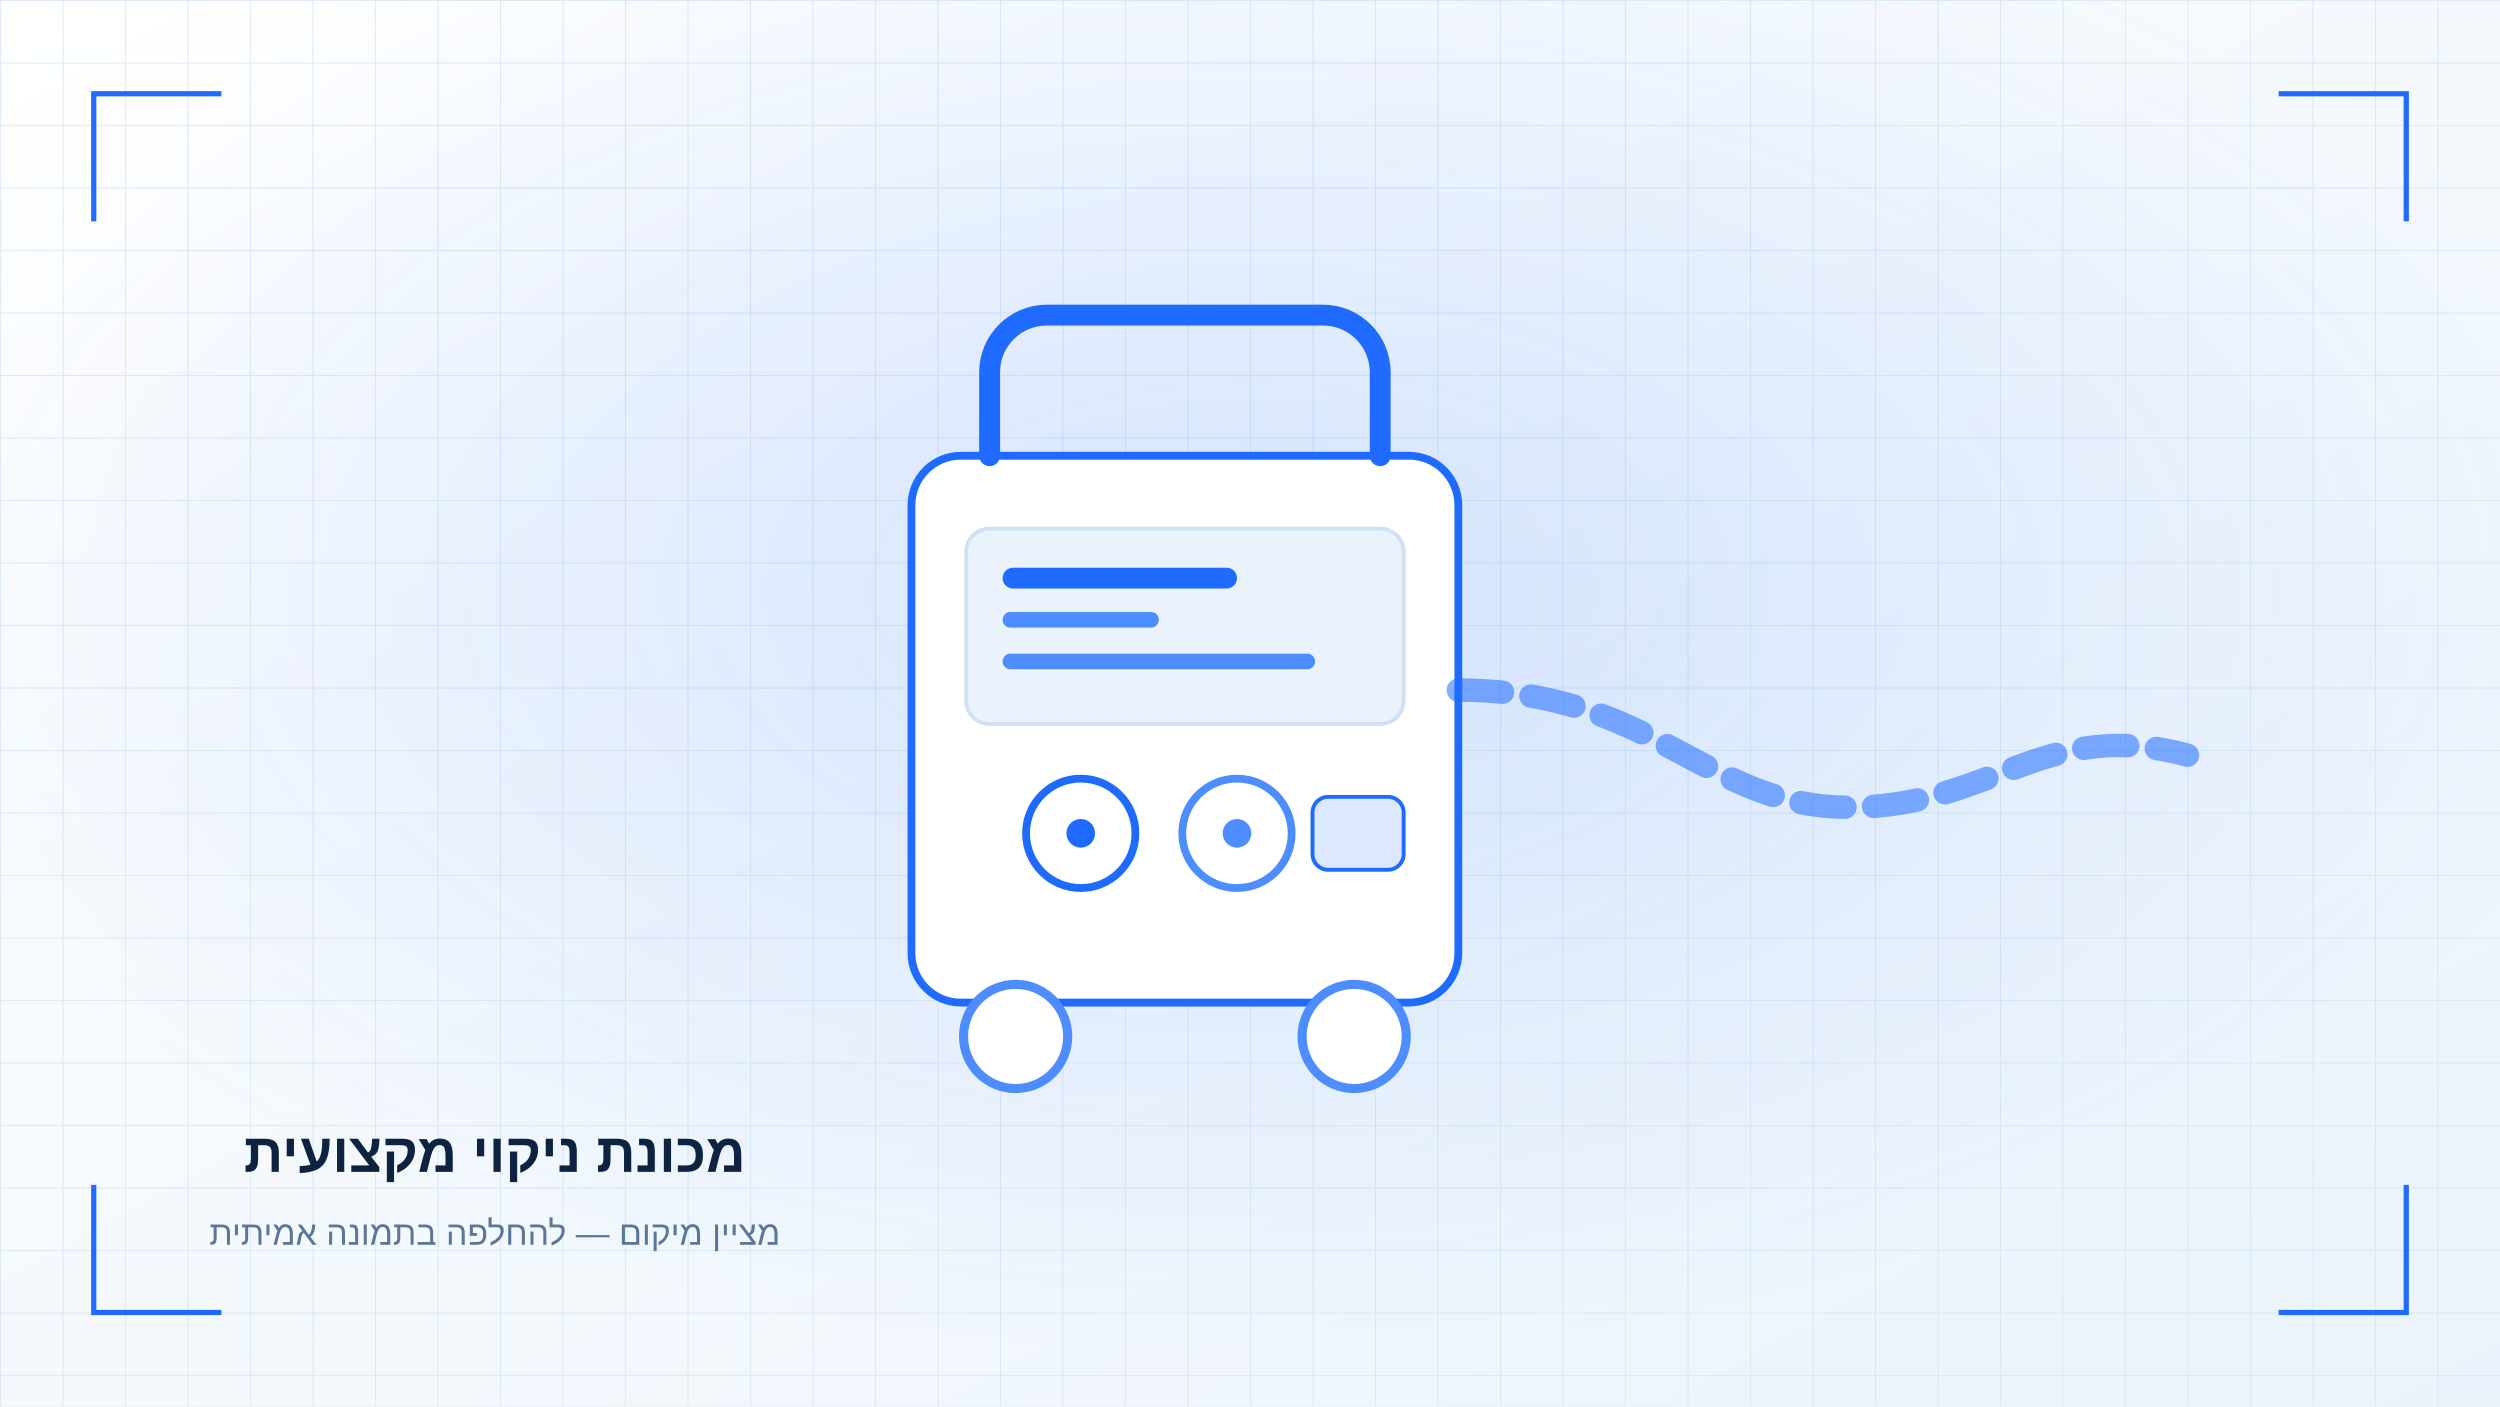
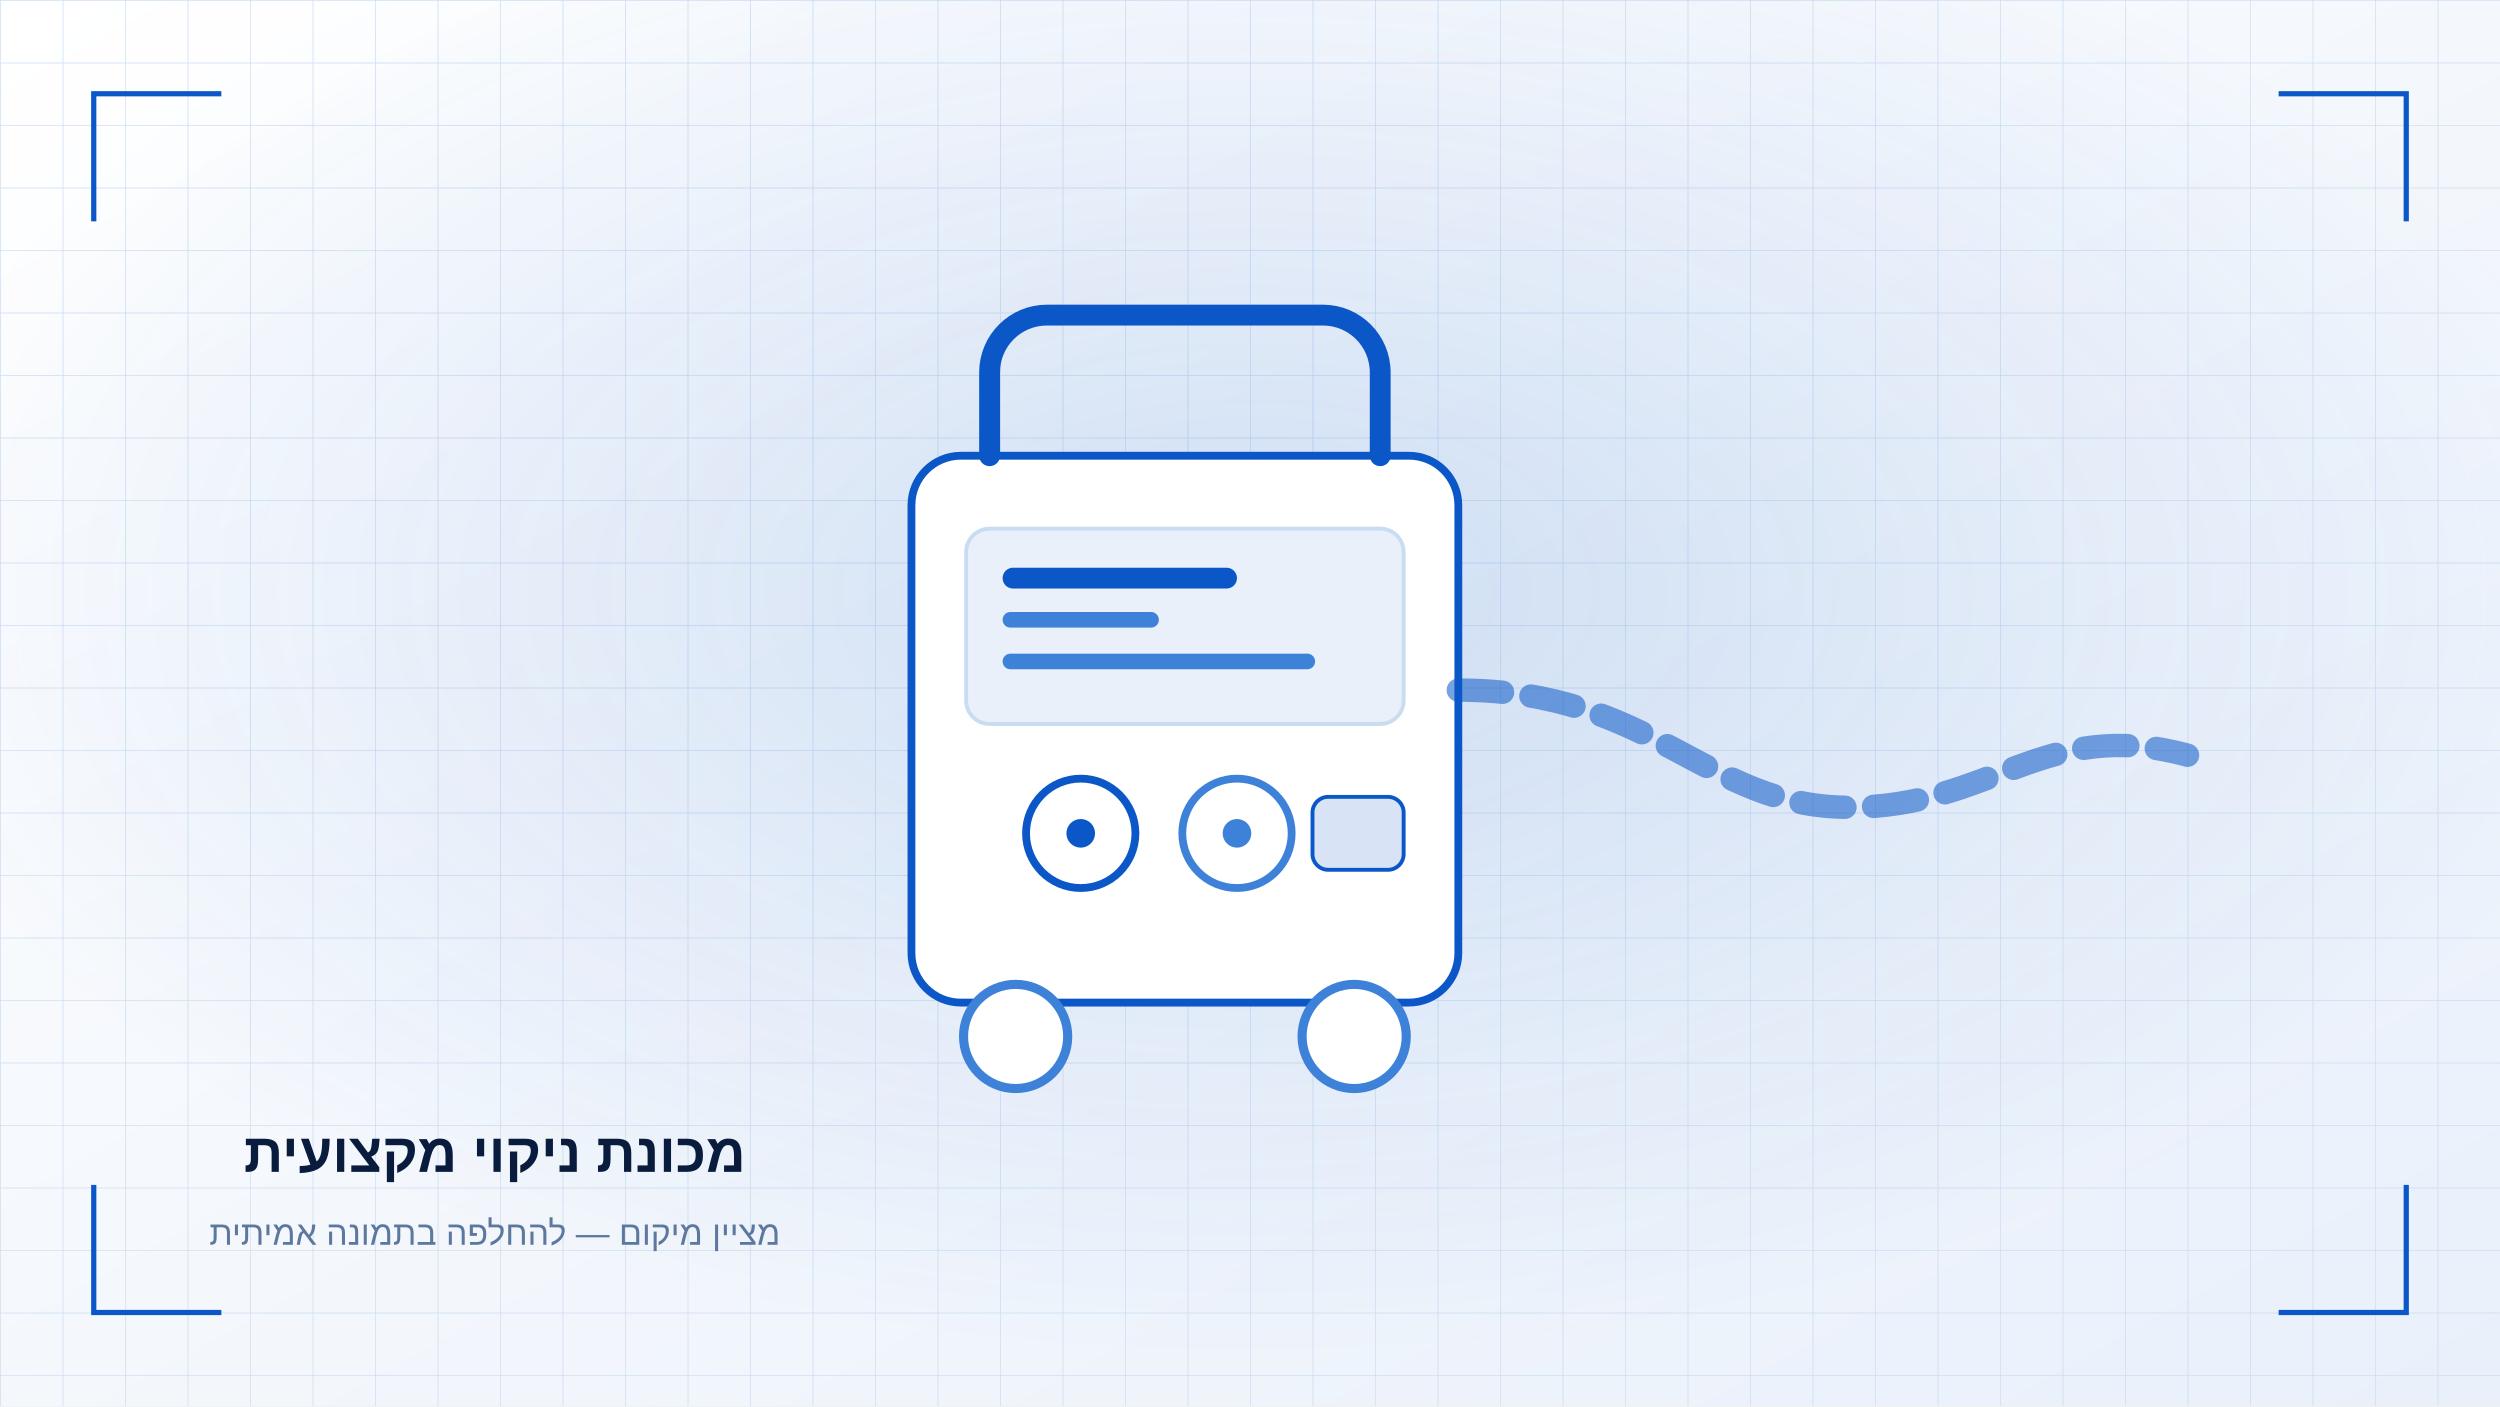
<svg xmlns="http://www.w3.org/2000/svg" width="1920" height="1080" viewBox="0 0 1920 1080" role="img" aria-label="מכונת ניקוי מקצועית — מציין מיקום">
  <defs>
    <linearGradient id="bg" x1="0" y1="0" x2="1" y2="1">
      <stop offset="0%" stop-color="#ffffff" />
-       <stop offset="100%" stop-color="#eaf3fb" />
+       <stop offset="100%" stop-color="#e9f0fa" />
    </linearGradient>
    <pattern id="grid" width="48" height="48" patternUnits="userSpaceOnUse">
-       <path d="M48 0H0V48" fill="none" stroke="#cfe1f2" stroke-width="1" />
+       <path d="M48 0H0V48" fill="none" stroke="#c9dcf1" stroke-width="1" />
    </pattern>
    <radialGradient id="glow" cx="50%" cy="42%" r="55%">
-       <stop offset="0%" stop-color="#1f6bff" stop-opacity="0.16" />
-       <stop offset="100%" stop-color="#1f6bff" stop-opacity="0" />
+       <stop offset="0%" stop-color="#0b57c7" stop-opacity="0.16" />
+       <stop offset="100%" stop-color="#0b57c7" stop-opacity="0" />
    </radialGradient>
  </defs>
  <rect width="1920" height="1080" fill="url(#bg)" />
  <rect width="1920" height="1080" fill="url(#grid)" />
  <rect width="1920" height="1080" fill="url(#glow)" />
  <g transform="translate(700 230)">
-     <rect x="0" y="120" width="420" height="420" rx="38" fill="#ffffff" stroke="#1f6bff" stroke-width="6" />
-     <rect x="42" y="176" width="336" height="150" rx="18" fill="#eaf3fb" stroke="#cfe1f2" stroke-width="3" />
-     <rect x="70" y="206" width="180" height="16" rx="8" fill="#1f6bff" />
-     <rect x="70" y="240" width="120" height="12" rx="6" fill="#4d8dff" />
-     <rect x="70" y="272" width="240" height="12" rx="6" fill="#4d8dff" />
-     <circle cx="130" cy="410" r="42" fill="none" stroke="#1f6bff" stroke-width="6" />
-     <circle cx="130" cy="410" r="11" fill="#1f6bff" />
-     <circle cx="250" cy="410" r="42" fill="none" stroke="#4d8dff" stroke-width="6" />
-     <circle cx="250" cy="410" r="11" fill="#4d8dff" />
-     <rect x="308" y="382" width="70" height="56" rx="12" fill="#1f6bff" fill-opacity="0.16" stroke="#1f6bff" stroke-width="3" />
-     <path d="M60 120V56a44 44 0 0144-44h212a44 44 0 0144 44v64" fill="none" stroke="#1f6bff" stroke-width="16" stroke-linecap="round" />
-     <circle cx="80" cy="566" r="40" fill="#ffffff" stroke="#4d8dff" stroke-width="7" />
-     <circle cx="340" cy="566" r="40" fill="#ffffff" stroke="#4d8dff" stroke-width="7" />
-     <path d="M420 300c150 0 190 90 300 90s150-70 260-40" fill="none" stroke="#1f6bff" stroke-width="18" stroke-linecap="round" stroke-opacity="0.55" stroke-dasharray="34 22" />
+     <rect x="0" y="120" width="420" height="420" rx="38" fill="#ffffff" stroke="#0b57c7" stroke-width="6" />
+     <rect x="42" y="176" width="336" height="150" rx="18" fill="#e9f0fa" stroke="#c9dcf1" stroke-width="3" />
+     <rect x="70" y="206" width="180" height="16" rx="8" fill="#0b57c7" />
+     <rect x="70" y="240" width="120" height="12" rx="6" fill="#3d82d8" />
+     <rect x="70" y="272" width="240" height="12" rx="6" fill="#3d82d8" />
+     <circle cx="130" cy="410" r="42" fill="none" stroke="#0b57c7" stroke-width="6" />
+     <circle cx="130" cy="410" r="11" fill="#0b57c7" />
+     <circle cx="250" cy="410" r="42" fill="none" stroke="#3d82d8" stroke-width="6" />
+     <circle cx="250" cy="410" r="11" fill="#3d82d8" />
+     <rect x="308" y="382" width="70" height="56" rx="12" fill="#0b57c7" fill-opacity="0.16" stroke="#0b57c7" stroke-width="3" />
+     <path d="M60 120V56a44 44 0 0144-44h212a44 44 0 0144 44v64" fill="none" stroke="#0b57c7" stroke-width="16" stroke-linecap="round" />
+     <circle cx="80" cy="566" r="40" fill="#ffffff" stroke="#3d82d8" stroke-width="7" />
+     <circle cx="340" cy="566" r="40" fill="#ffffff" stroke="#3d82d8" stroke-width="7" />
+     <path d="M420 300c150 0 190 90 300 90s150-70 260-40" fill="none" stroke="#0b57c7" stroke-width="18" stroke-linecap="round" stroke-opacity="0.55" stroke-dasharray="34 22" />
  </g>
-   <path d="M72 168V72h96" fill="none" stroke="#1f6bff" stroke-width="4" stroke-linecap="square" />
-   <path d="M1752 72h96v96" fill="none" stroke="#1f6bff" stroke-width="4" stroke-linecap="square" />
-   <path d="M1848 912v96h-96" fill="none" stroke="#1f6bff" stroke-width="4" stroke-linecap="square" />
-   <path d="M168 1008H72v-96" fill="none" stroke="#1f6bff" stroke-width="4" stroke-linecap="square" />
-   <text x="380" y="900" text-anchor="middle" direction="rtl" font-family="Heebo, Arial, sans-serif" font-size="42" font-weight="700" fill="#0d2340">מכונת ניקוי מקצועית</text>
-   <text x="380" y="956" text-anchor="middle" direction="rtl" font-family="Heebo, Arial, sans-serif" font-size="26" fill="#5b7797">מציין מיקום — להחלפה בתמונה אמיתית</text>
+   <path d="M72 168V72h96" fill="none" stroke="#0b57c7" stroke-width="4" stroke-linecap="square" />
+   <path d="M1752 72h96v96" fill="none" stroke="#0b57c7" stroke-width="4" stroke-linecap="square" />
+   <path d="M1848 912v96h-96" fill="none" stroke="#0b57c7" stroke-width="4" stroke-linecap="square" />
+   <path d="M168 1008H72v-96" fill="none" stroke="#0b57c7" stroke-width="4" stroke-linecap="square" />
+   <text x="380" y="900" text-anchor="middle" direction="rtl" font-family="Heebo, Arial, sans-serif" font-size="42" font-weight="700" fill="#0a1c3d">מכונת ניקוי מקצועית</text>
+   <text x="380" y="956" text-anchor="middle" direction="rtl" font-family="Heebo, Arial, sans-serif" font-size="26" fill="#5c789e">מציין מיקום — להחלפה בתמונה אמיתית</text>
</svg>
